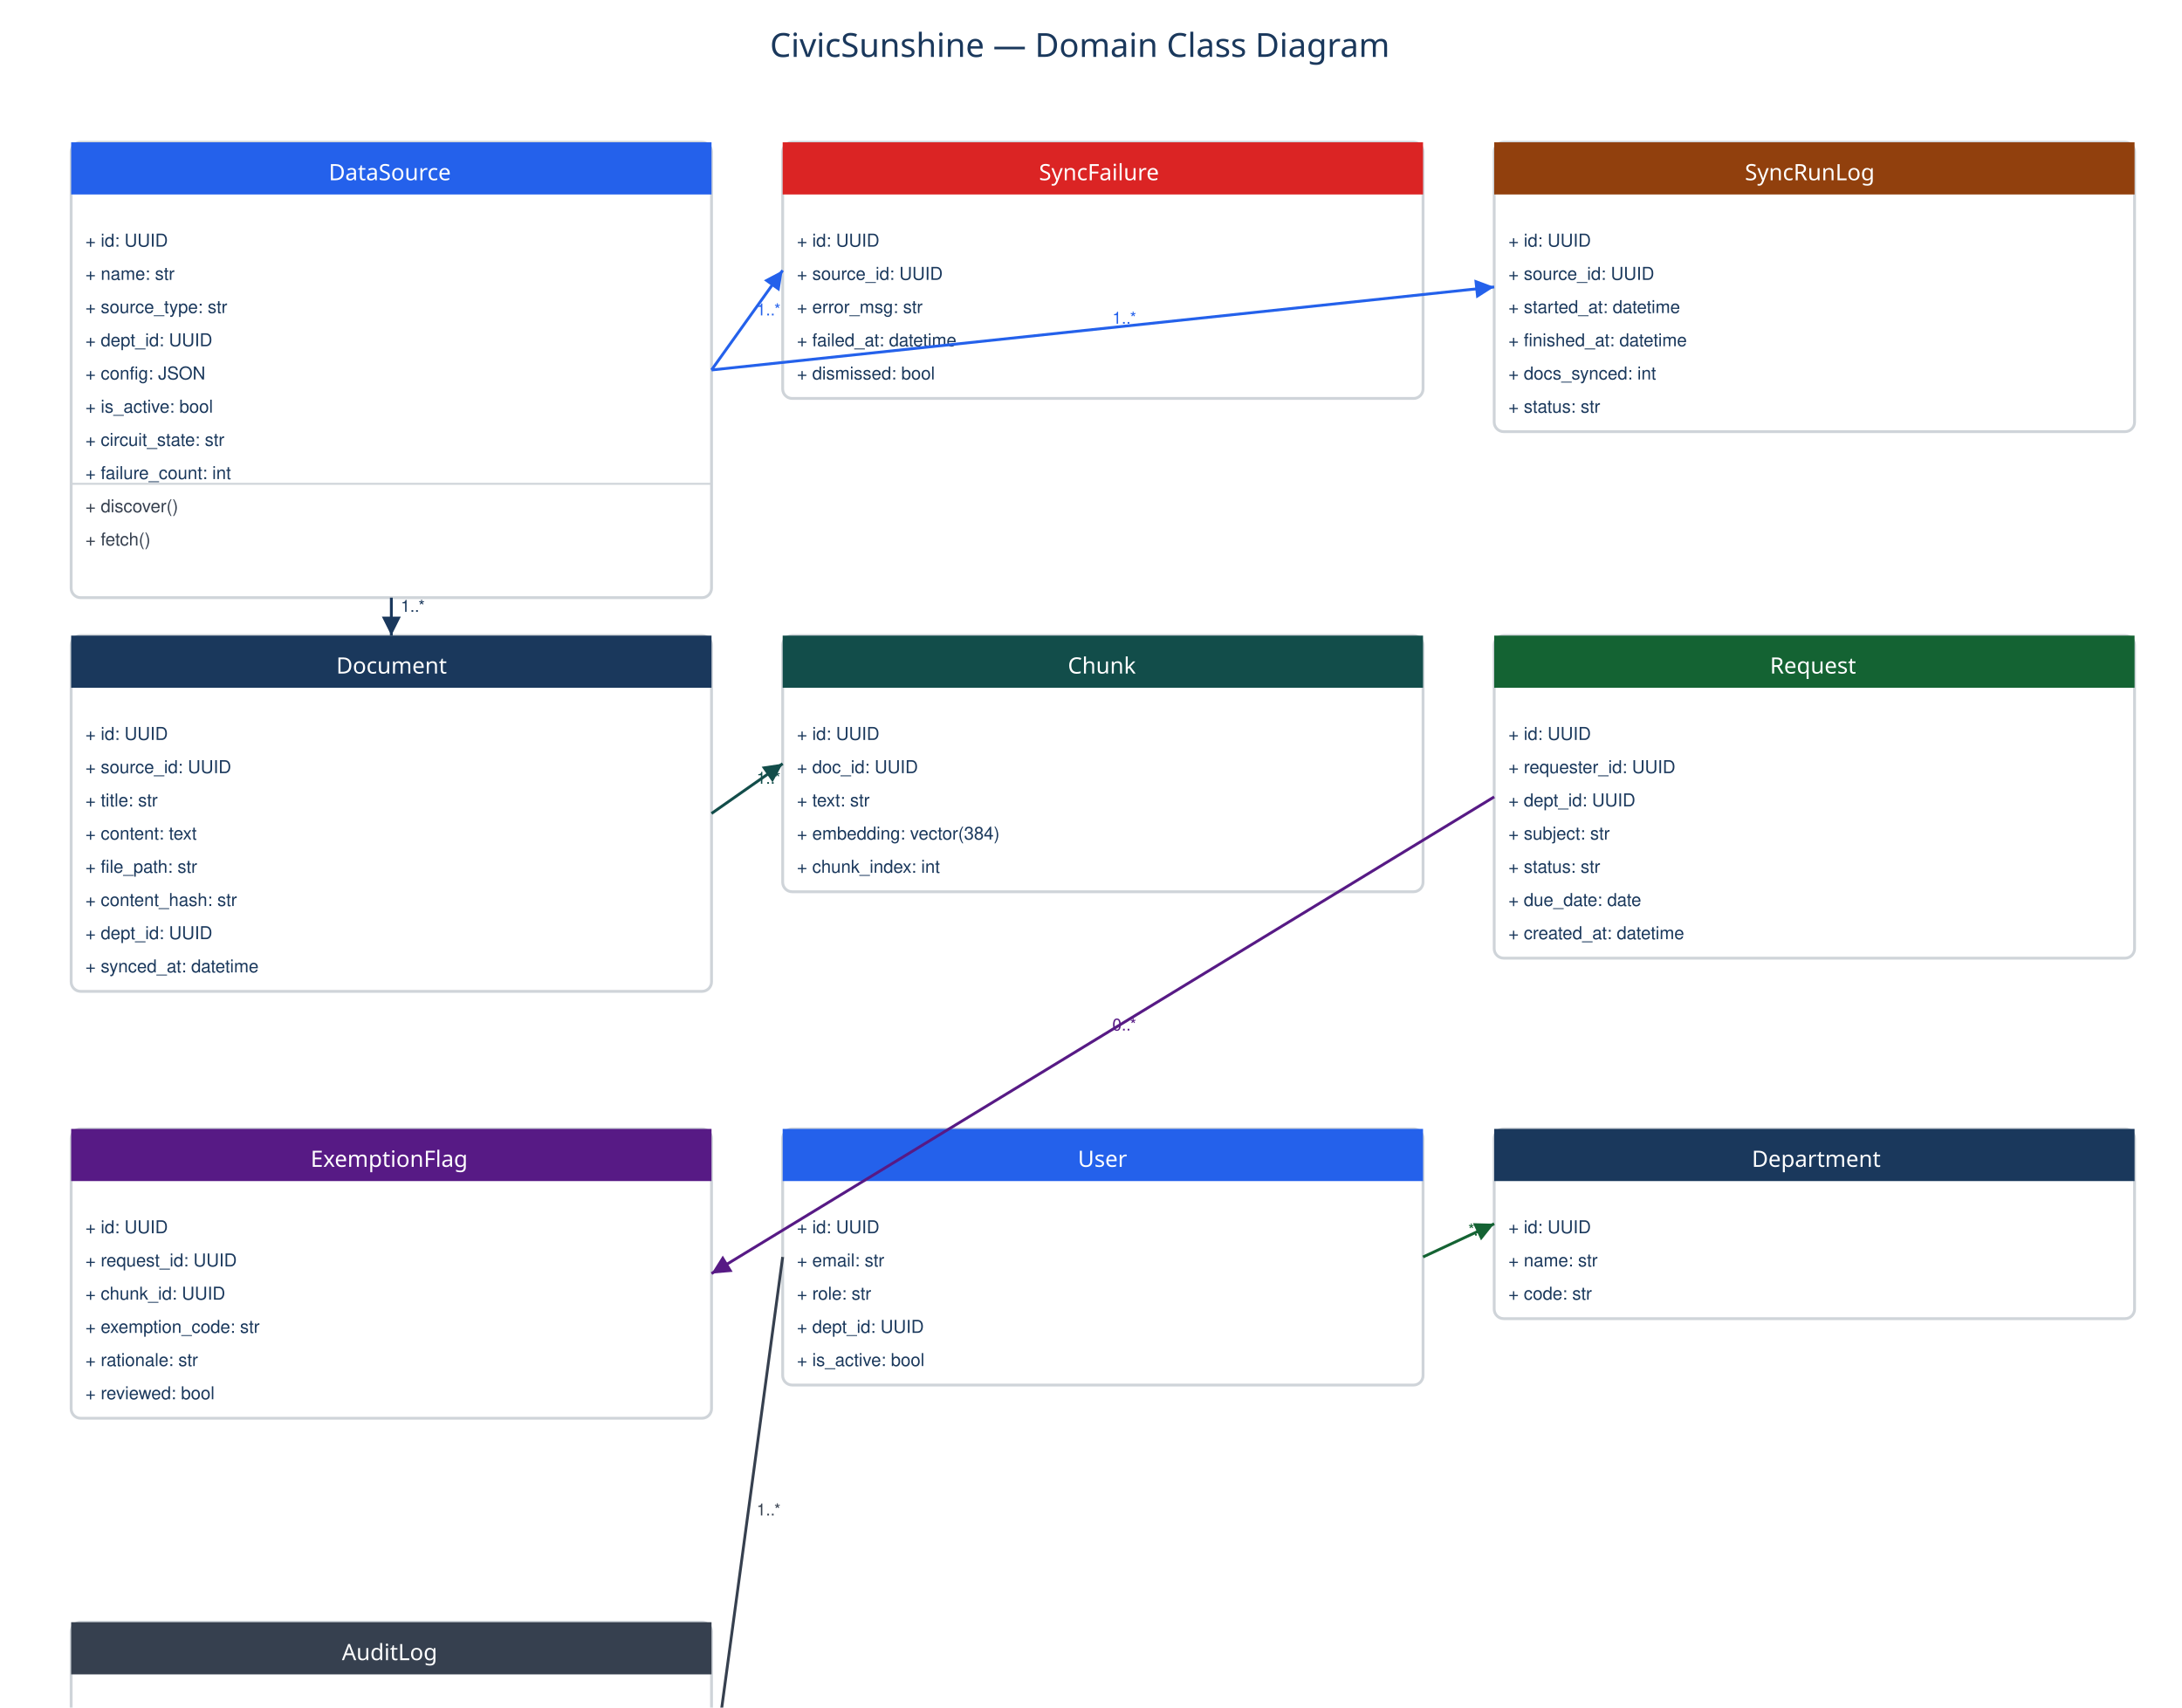
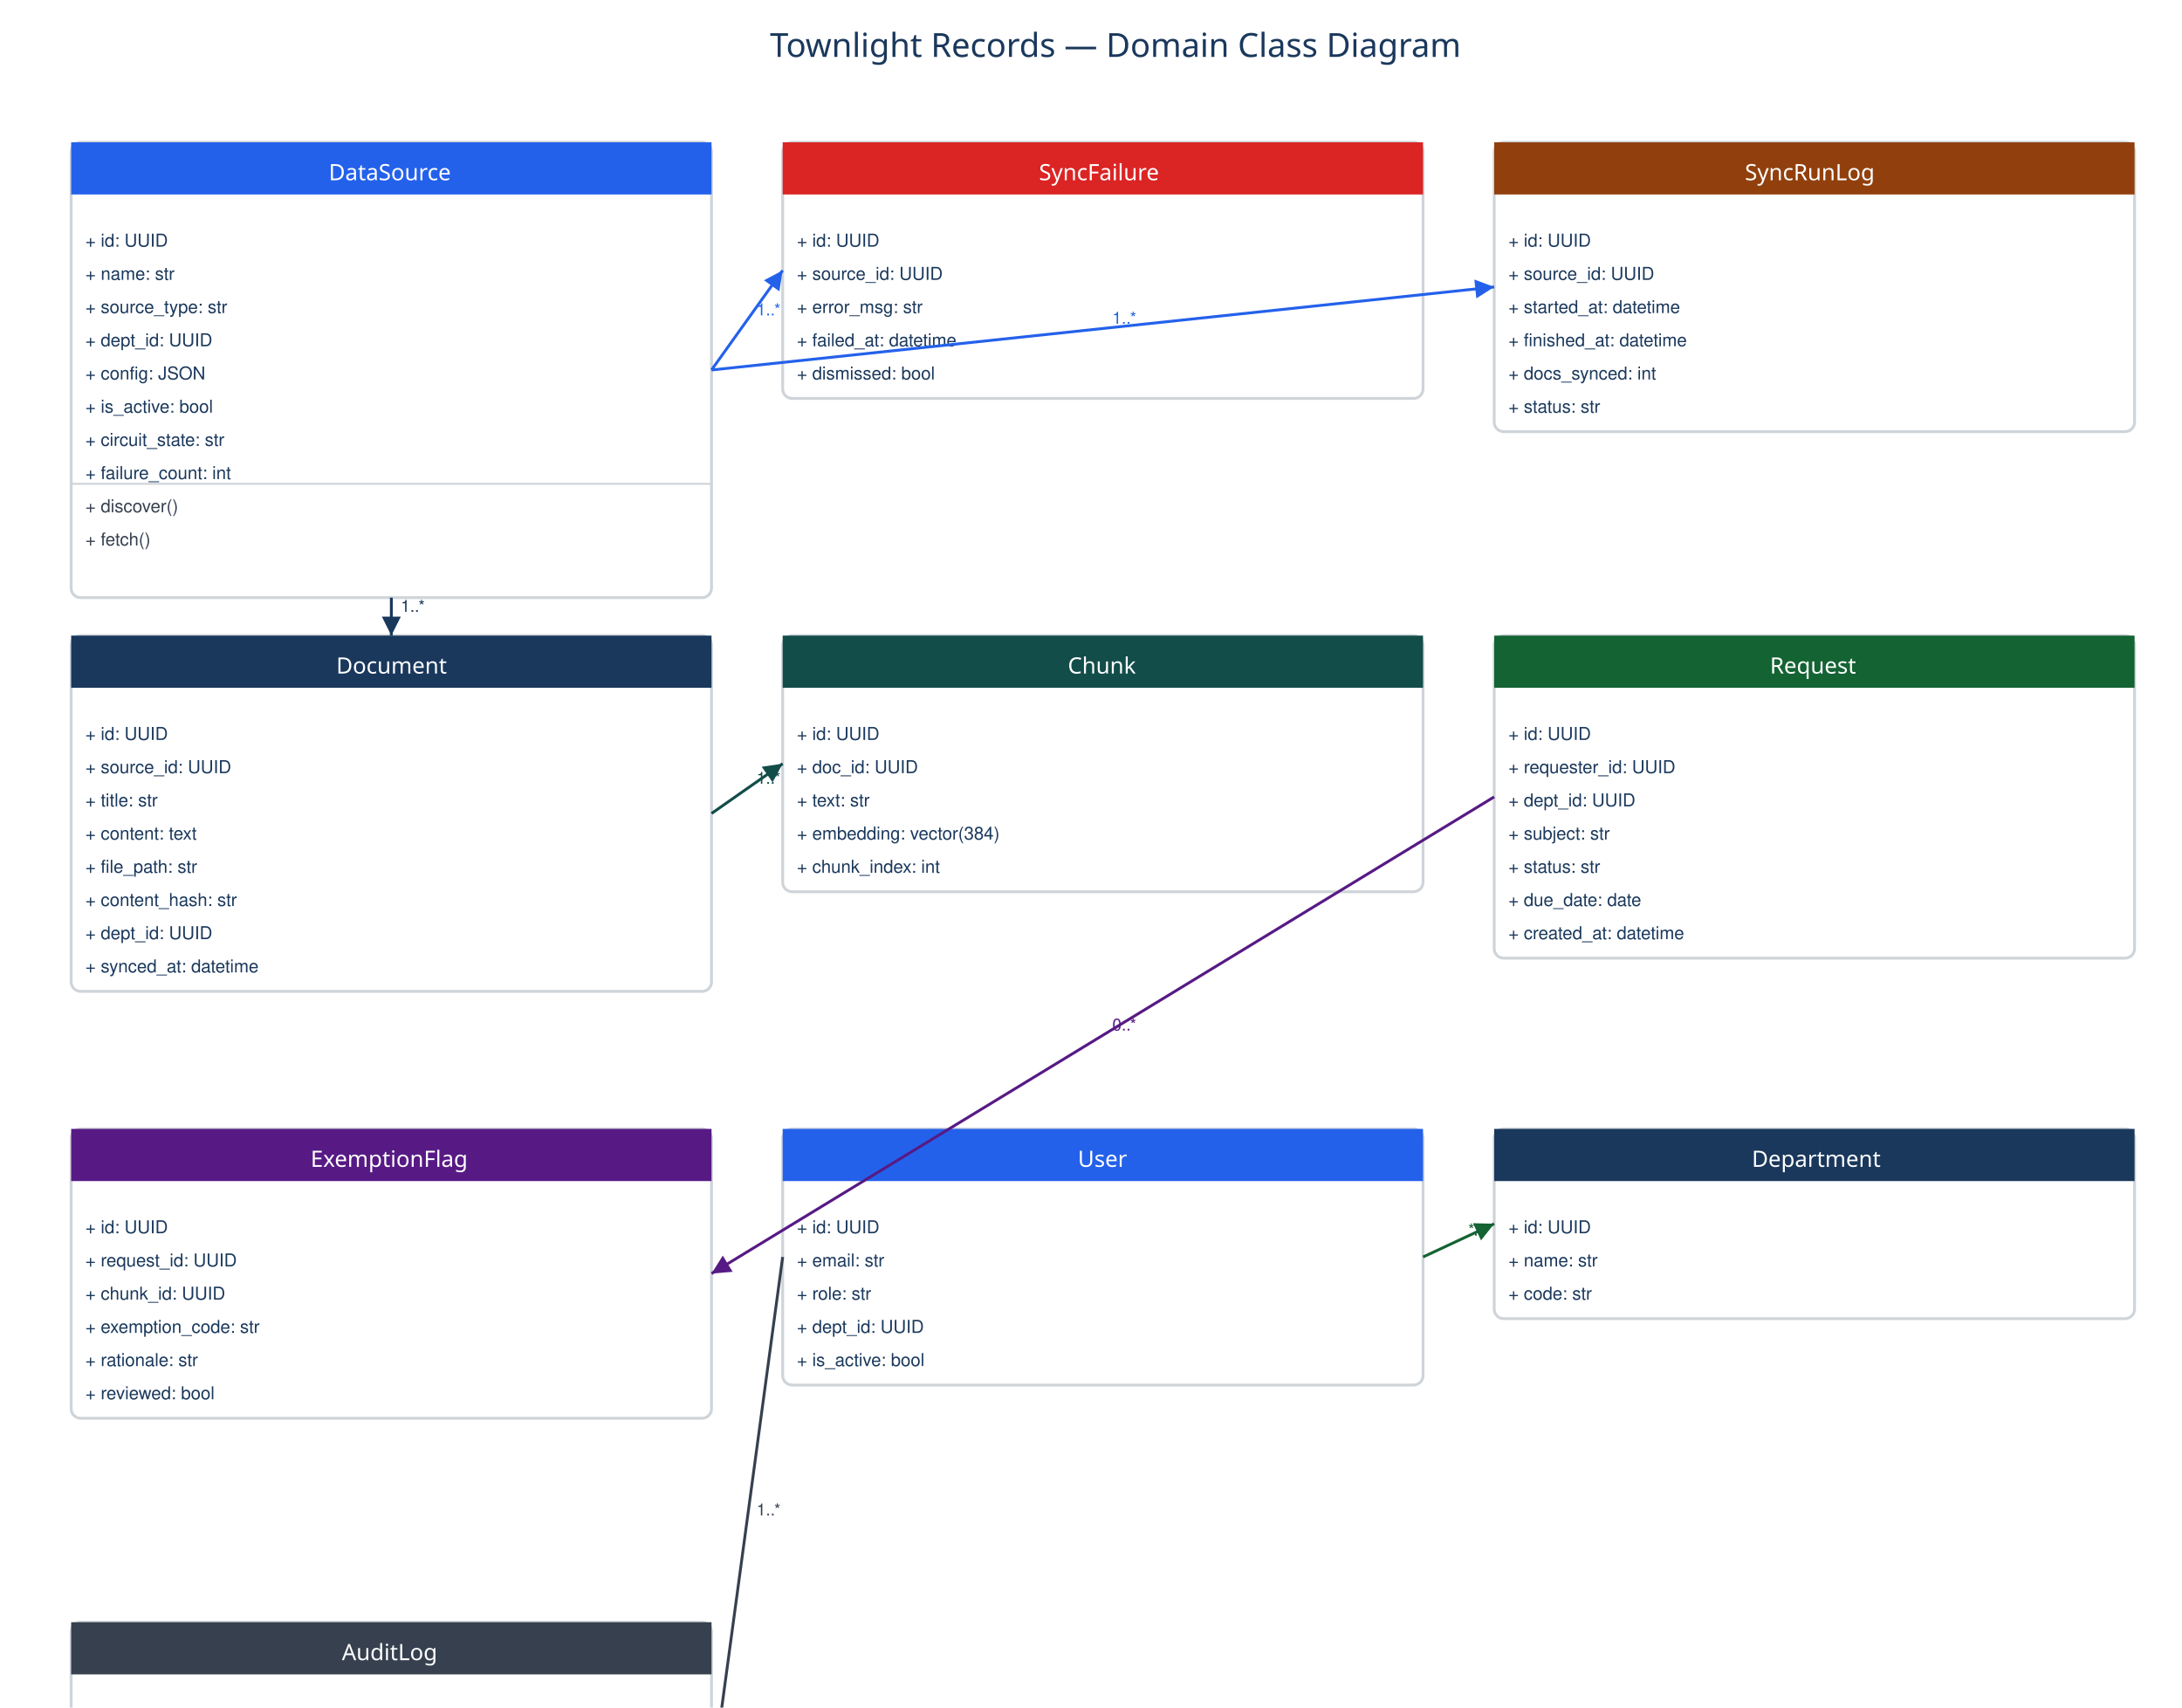
<svg xmlns="http://www.w3.org/2000/svg" width="920" height="720" preserveAspectRatio="xMinYMin meet" viewBox="0 0 920 720" version="1.0" fill-rule="evenodd">
  <clipPath id="clip">
    <rect x="0" y="0" width="920" height="720" />
  </clipPath>
  <g id="group" transform="scale(1,-1) translate(0,-720)" style="clip-path: url(#clip)">
    <g transform="">
      <rect x="0" y="0" width="920" height="720" style="stroke: none; stroke-linecap: butt; stroke-width: 1; fill: rgb(100%,100%,100%); fill-rule: evenodd;" />
-       <text x="324.627" y="696" style="font-family: Helvetica-Bold; font-size: 14px;fill: rgb(10%,22%,36%); stroke:none;" transform="translate(0,1392) scale(1,-1)">CivicSunshine — Domain Class Diagram</text>
+       <text x="324.627" y="696" style="font-family: Helvetica-Bold; font-size: 14px;fill: rgb(10%,22%,36%); stroke:none;" transform="translate(0,1392) scale(1,-1)">Townlight Records — Domain Class Diagram</text>
      <g transform="">
        <rect x="30" y="468" width="270" height="192" rx="4" ry="4" style="stroke: rgb(81%,83%,85%); stroke-linecap: butt; stroke-width: 1.2; fill: rgb(100%,100%,100%); fill-rule: evenodd;" />
        <rect x="30" y="638" width="270" height="22" style="stroke: none; stroke-linecap: butt; stroke-width: 1; fill: rgb(14%,38%,92%); fill-rule: evenodd;" />
        <text x="138.604" y="644" style="font-family: Helvetica-Bold; font-size: 9.5px;fill: rgb(100%,100%,100%); stroke:none;" transform="translate(0,1288) scale(1,-1)">DataSource</text>
        <text x="36" y="616" style="font-family: Helvetica; font-size: 7.5px;fill: rgb(10%,22%,36%); stroke:none;" transform="translate(0,1232) scale(1,-1)">+ id: UUID</text>
        <text x="36" y="602" style="font-family: Helvetica; font-size: 7.5px;fill: rgb(10%,22%,36%); stroke:none;" transform="translate(0,1204) scale(1,-1)">+ name: str</text>
        <text x="36" y="588" style="font-family: Helvetica; font-size: 7.5px;fill: rgb(10%,22%,36%); stroke:none;" transform="translate(0,1176) scale(1,-1)">+ source_type: str</text>
        <text x="36" y="574" style="font-family: Helvetica; font-size: 7.5px;fill: rgb(10%,22%,36%); stroke:none;" transform="translate(0,1148) scale(1,-1)">+ dept_id: UUID</text>
        <text x="36" y="560" style="font-family: Helvetica; font-size: 7.5px;fill: rgb(10%,22%,36%); stroke:none;" transform="translate(0,1120) scale(1,-1)">+ config: JSON</text>
        <text x="36" y="546" style="font-family: Helvetica; font-size: 7.5px;fill: rgb(10%,22%,36%); stroke:none;" transform="translate(0,1092) scale(1,-1)">+ is_active: bool</text>
        <text x="36" y="532" style="font-family: Helvetica; font-size: 7.5px;fill: rgb(10%,22%,36%); stroke:none;" transform="translate(0,1064) scale(1,-1)">+ circuit_state: str</text>
        <text x="36" y="518" style="font-family: Helvetica; font-size: 7.5px;fill: rgb(10%,22%,36%); stroke:none;" transform="translate(0,1036) scale(1,-1)">+ failure_count: int</text>
        <path d="M 30,516 L 300,516 Z" style="stroke: rgb(81%,83%,85%); stroke-linecap: butt; stroke-width: 0.8;" />
        <text x="36" y="504" style="font-family: Helvetica; font-size: 7.5px;fill: rgb(21%,25%,31%); stroke:none;" transform="translate(0,1008) scale(1,-1)">+ discover()</text>
        <text x="36" y="490" style="font-family: Helvetica; font-size: 7.5px;fill: rgb(21%,25%,31%); stroke:none;" transform="translate(0,980) scale(1,-1)">+ fetch()</text>
      </g>
      <g transform="">
        <rect x="330" y="552" width="270" height="108" rx="4" ry="4" style="stroke: rgb(81%,83%,85%); stroke-linecap: butt; stroke-width: 1.2; fill: rgb(100%,100%,100%); fill-rule: evenodd;" />
        <rect x="330" y="638" width="270" height="22" style="stroke: none; stroke-linecap: butt; stroke-width: 1; fill: rgb(86%,14%,14%); fill-rule: evenodd;" />
        <text x="438.072" y="644" style="font-family: Helvetica-Bold; font-size: 9.5px;fill: rgb(100%,100%,100%); stroke:none;" transform="translate(0,1288) scale(1,-1)">SyncFailure</text>
        <text x="336" y="616" style="font-family: Helvetica; font-size: 7.5px;fill: rgb(10%,22%,36%); stroke:none;" transform="translate(0,1232) scale(1,-1)">+ id: UUID</text>
        <text x="336" y="602" style="font-family: Helvetica; font-size: 7.5px;fill: rgb(10%,22%,36%); stroke:none;" transform="translate(0,1204) scale(1,-1)">+ source_id: UUID</text>
        <text x="336" y="588" style="font-family: Helvetica; font-size: 7.5px;fill: rgb(10%,22%,36%); stroke:none;" transform="translate(0,1176) scale(1,-1)">+ error_msg: str</text>
        <text x="336" y="574" style="font-family: Helvetica; font-size: 7.5px;fill: rgb(10%,22%,36%); stroke:none;" transform="translate(0,1148) scale(1,-1)">+ failed_at: datetime</text>
        <text x="336" y="560" style="font-family: Helvetica; font-size: 7.5px;fill: rgb(10%,22%,36%); stroke:none;" transform="translate(0,1120) scale(1,-1)">+ dismissed: bool</text>
      </g>
      <g transform="">
        <rect x="630" y="538" width="270" height="122" rx="4" ry="4" style="stroke: rgb(81%,83%,85%); stroke-linecap: butt; stroke-width: 1.2; fill: rgb(100%,100%,100%); fill-rule: evenodd;" />
        <rect x="630" y="638" width="270" height="22" style="stroke: none; stroke-linecap: butt; stroke-width: 1; fill: rgb(57%,25%,5%); fill-rule: evenodd;" />
        <text x="735.707" y="644" style="font-family: Helvetica-Bold; font-size: 9.5px;fill: rgb(100%,100%,100%); stroke:none;" transform="translate(0,1288) scale(1,-1)">SyncRunLog</text>
        <text x="636" y="616" style="font-family: Helvetica; font-size: 7.5px;fill: rgb(10%,22%,36%); stroke:none;" transform="translate(0,1232) scale(1,-1)">+ id: UUID</text>
        <text x="636" y="602" style="font-family: Helvetica; font-size: 7.5px;fill: rgb(10%,22%,36%); stroke:none;" transform="translate(0,1204) scale(1,-1)">+ source_id: UUID</text>
        <text x="636" y="588" style="font-family: Helvetica; font-size: 7.5px;fill: rgb(10%,22%,36%); stroke:none;" transform="translate(0,1176) scale(1,-1)">+ started_at: datetime</text>
        <text x="636" y="574" style="font-family: Helvetica; font-size: 7.5px;fill: rgb(10%,22%,36%); stroke:none;" transform="translate(0,1148) scale(1,-1)">+ finished_at: datetime</text>
        <text x="636" y="560" style="font-family: Helvetica; font-size: 7.5px;fill: rgb(10%,22%,36%); stroke:none;" transform="translate(0,1120) scale(1,-1)">+ docs_synced: int</text>
        <text x="636" y="546" style="font-family: Helvetica; font-size: 7.5px;fill: rgb(10%,22%,36%); stroke:none;" transform="translate(0,1092) scale(1,-1)">+ status: str</text>
      </g>
      <g transform="">
        <rect x="30" y="302" width="270" height="150" rx="4" ry="4" style="stroke: rgb(81%,83%,85%); stroke-linecap: butt; stroke-width: 1.2; fill: rgb(100%,100%,100%); fill-rule: evenodd;" />
        <rect x="30" y="430" width="270" height="22" style="stroke: none; stroke-linecap: butt; stroke-width: 1; fill: rgb(10%,22%,36%); fill-rule: evenodd;" />
        <text x="141.777" y="436" style="font-family: Helvetica-Bold; font-size: 9.5px;fill: rgb(100%,100%,100%); stroke:none;" transform="translate(0,872) scale(1,-1)">Document</text>
        <text x="36" y="408" style="font-family: Helvetica; font-size: 7.5px;fill: rgb(10%,22%,36%); stroke:none;" transform="translate(0,816) scale(1,-1)">+ id: UUID</text>
        <text x="36" y="394" style="font-family: Helvetica; font-size: 7.5px;fill: rgb(10%,22%,36%); stroke:none;" transform="translate(0,788) scale(1,-1)">+ source_id: UUID</text>
        <text x="36" y="380" style="font-family: Helvetica; font-size: 7.5px;fill: rgb(10%,22%,36%); stroke:none;" transform="translate(0,760) scale(1,-1)">+ title: str</text>
        <text x="36" y="366" style="font-family: Helvetica; font-size: 7.5px;fill: rgb(10%,22%,36%); stroke:none;" transform="translate(0,732) scale(1,-1)">+ content: text</text>
        <text x="36" y="352" style="font-family: Helvetica; font-size: 7.5px;fill: rgb(10%,22%,36%); stroke:none;" transform="translate(0,704) scale(1,-1)">+ file_path: str</text>
        <text x="36" y="338" style="font-family: Helvetica; font-size: 7.5px;fill: rgb(10%,22%,36%); stroke:none;" transform="translate(0,676) scale(1,-1)">+ content_hash: str</text>
        <text x="36" y="324" style="font-family: Helvetica; font-size: 7.5px;fill: rgb(10%,22%,36%); stroke:none;" transform="translate(0,648) scale(1,-1)">+ dept_id: UUID</text>
        <text x="36" y="310" style="font-family: Helvetica; font-size: 7.5px;fill: rgb(10%,22%,36%); stroke:none;" transform="translate(0,620) scale(1,-1)">+ synced_at: datetime</text>
      </g>
      <g transform="">
        <rect x="330" y="344" width="270" height="108" rx="4" ry="4" style="stroke: rgb(81%,83%,85%); stroke-linecap: butt; stroke-width: 1.2; fill: rgb(100%,100%,100%); fill-rule: evenodd;" />
        <rect x="330" y="430" width="270" height="22" style="stroke: none; stroke-linecap: butt; stroke-width: 1; fill: rgb(7%,30%,29%); fill-rule: evenodd;" />
        <text x="450.223" y="436" style="font-family: Helvetica-Bold; font-size: 9.5px;fill: rgb(100%,100%,100%); stroke:none;" transform="translate(0,872) scale(1,-1)">Chunk</text>
        <text x="336" y="408" style="font-family: Helvetica; font-size: 7.5px;fill: rgb(10%,22%,36%); stroke:none;" transform="translate(0,816) scale(1,-1)">+ id: UUID</text>
        <text x="336" y="394" style="font-family: Helvetica; font-size: 7.5px;fill: rgb(10%,22%,36%); stroke:none;" transform="translate(0,788) scale(1,-1)">+ doc_id: UUID</text>
        <text x="336" y="380" style="font-family: Helvetica; font-size: 7.5px;fill: rgb(10%,22%,36%); stroke:none;" transform="translate(0,760) scale(1,-1)">+ text: str</text>
        <text x="336" y="366" style="font-family: Helvetica; font-size: 7.5px;fill: rgb(10%,22%,36%); stroke:none;" transform="translate(0,732) scale(1,-1)">+ embedding: vector(384)</text>
        <text x="336" y="352" style="font-family: Helvetica; font-size: 7.5px;fill: rgb(10%,22%,36%); stroke:none;" transform="translate(0,704) scale(1,-1)">+ chunk_index: int</text>
      </g>
      <g transform="">
        <rect x="630" y="316" width="270" height="136" rx="4" ry="4" style="stroke: rgb(81%,83%,85%); stroke-linecap: butt; stroke-width: 1.2; fill: rgb(100%,100%,100%); fill-rule: evenodd;" />
        <rect x="630" y="430" width="270" height="22" style="stroke: none; stroke-linecap: butt; stroke-width: 1; fill: rgb(8%,39%,20%); fill-rule: evenodd;" />
        <text x="746.261" y="436" style="font-family: Helvetica-Bold; font-size: 9.5px;fill: rgb(100%,100%,100%); stroke:none;" transform="translate(0,872) scale(1,-1)">Request</text>
        <text x="636" y="408" style="font-family: Helvetica; font-size: 7.5px;fill: rgb(10%,22%,36%); stroke:none;" transform="translate(0,816) scale(1,-1)">+ id: UUID</text>
        <text x="636" y="394" style="font-family: Helvetica; font-size: 7.5px;fill: rgb(10%,22%,36%); stroke:none;" transform="translate(0,788) scale(1,-1)">+ requester_id: UUID</text>
        <text x="636" y="380" style="font-family: Helvetica; font-size: 7.5px;fill: rgb(10%,22%,36%); stroke:none;" transform="translate(0,760) scale(1,-1)">+ dept_id: UUID</text>
        <text x="636" y="366" style="font-family: Helvetica; font-size: 7.5px;fill: rgb(10%,22%,36%); stroke:none;" transform="translate(0,732) scale(1,-1)">+ subject: str</text>
        <text x="636" y="352" style="font-family: Helvetica; font-size: 7.5px;fill: rgb(10%,22%,36%); stroke:none;" transform="translate(0,704) scale(1,-1)">+ status: str</text>
        <text x="636" y="338" style="font-family: Helvetica; font-size: 7.5px;fill: rgb(10%,22%,36%); stroke:none;" transform="translate(0,676) scale(1,-1)">+ due_date: date</text>
        <text x="636" y="324" style="font-family: Helvetica; font-size: 7.5px;fill: rgb(10%,22%,36%); stroke:none;" transform="translate(0,648) scale(1,-1)">+ created_at: datetime</text>
      </g>
      <g transform="">
        <rect x="30" y="122" width="270" height="122" rx="4" ry="4" style="stroke: rgb(81%,83%,85%); stroke-linecap: butt; stroke-width: 1.2; fill: rgb(100%,100%,100%); fill-rule: evenodd;" />
        <rect x="30" y="222" width="270" height="22" style="stroke: none; stroke-linecap: butt; stroke-width: 1; fill: rgb(34%,10%,52%); fill-rule: evenodd;" />
        <text x="130.952" y="228" style="font-family: Helvetica-Bold; font-size: 9.5px;fill: rgb(100%,100%,100%); stroke:none;" transform="translate(0,456) scale(1,-1)">ExemptionFlag</text>
        <text x="36" y="200" style="font-family: Helvetica; font-size: 7.5px;fill: rgb(10%,22%,36%); stroke:none;" transform="translate(0,400) scale(1,-1)">+ id: UUID</text>
        <text x="36" y="186" style="font-family: Helvetica; font-size: 7.5px;fill: rgb(10%,22%,36%); stroke:none;" transform="translate(0,372) scale(1,-1)">+ request_id: UUID</text>
        <text x="36" y="172" style="font-family: Helvetica; font-size: 7.5px;fill: rgb(10%,22%,36%); stroke:none;" transform="translate(0,344) scale(1,-1)">+ chunk_id: UUID</text>
        <text x="36" y="158" style="font-family: Helvetica; font-size: 7.5px;fill: rgb(10%,22%,36%); stroke:none;" transform="translate(0,316) scale(1,-1)">+ exemption_code: str</text>
        <text x="36" y="144" style="font-family: Helvetica; font-size: 7.5px;fill: rgb(10%,22%,36%); stroke:none;" transform="translate(0,288) scale(1,-1)">+ rationale: str</text>
        <text x="36" y="130" style="font-family: Helvetica; font-size: 7.5px;fill: rgb(10%,22%,36%); stroke:none;" transform="translate(0,260) scale(1,-1)">+ reviewed: bool</text>
      </g>
      <g transform="">
        <rect x="330" y="136" width="270" height="108" rx="4" ry="4" style="stroke: rgb(81%,83%,85%); stroke-linecap: butt; stroke-width: 1.2; fill: rgb(100%,100%,100%); fill-rule: evenodd;" />
        <rect x="330" y="222" width="270" height="22" style="stroke: none; stroke-linecap: butt; stroke-width: 1; fill: rgb(14%,38%,92%); fill-rule: evenodd;" />
        <text x="454.441" y="228" style="font-family: Helvetica-Bold; font-size: 9.5px;fill: rgb(100%,100%,100%); stroke:none;" transform="translate(0,456) scale(1,-1)">User</text>
        <text x="336" y="200" style="font-family: Helvetica; font-size: 7.5px;fill: rgb(10%,22%,36%); stroke:none;" transform="translate(0,400) scale(1,-1)">+ id: UUID</text>
        <text x="336" y="186" style="font-family: Helvetica; font-size: 7.5px;fill: rgb(10%,22%,36%); stroke:none;" transform="translate(0,372) scale(1,-1)">+ email: str</text>
        <text x="336" y="172" style="font-family: Helvetica; font-size: 7.5px;fill: rgb(10%,22%,36%); stroke:none;" transform="translate(0,344) scale(1,-1)">+ role: str</text>
        <text x="336" y="158" style="font-family: Helvetica; font-size: 7.5px;fill: rgb(10%,22%,36%); stroke:none;" transform="translate(0,316) scale(1,-1)">+ dept_id: UUID</text>
        <text x="336" y="144" style="font-family: Helvetica; font-size: 7.5px;fill: rgb(10%,22%,36%); stroke:none;" transform="translate(0,288) scale(1,-1)">+ is_active: bool</text>
      </g>
      <g transform="">
        <rect x="630" y="164" width="270" height="80" rx="4" ry="4" style="stroke: rgb(81%,83%,85%); stroke-linecap: butt; stroke-width: 1.2; fill: rgb(100%,100%,100%); fill-rule: evenodd;" />
        <rect x="630" y="222" width="270" height="22" style="stroke: none; stroke-linecap: butt; stroke-width: 1; fill: rgb(10%,22%,36%); fill-rule: evenodd;" />
        <text x="738.609" y="228" style="font-family: Helvetica-Bold; font-size: 9.5px;fill: rgb(100%,100%,100%); stroke:none;" transform="translate(0,456) scale(1,-1)">Department</text>
        <text x="636" y="200" style="font-family: Helvetica; font-size: 7.5px;fill: rgb(10%,22%,36%); stroke:none;" transform="translate(0,400) scale(1,-1)">+ id: UUID</text>
        <text x="636" y="186" style="font-family: Helvetica; font-size: 7.5px;fill: rgb(10%,22%,36%); stroke:none;" transform="translate(0,372) scale(1,-1)">+ name: str</text>
        <text x="636" y="172" style="font-family: Helvetica; font-size: 7.5px;fill: rgb(10%,22%,36%); stroke:none;" transform="translate(0,344) scale(1,-1)">+ code: str</text>
      </g>
      <g transform="">
        <rect x="30" y="-100" width="270" height="136" rx="4" ry="4" style="stroke: rgb(81%,83%,85%); stroke-linecap: butt; stroke-width: 1.2; fill: rgb(100%,100%,100%); fill-rule: evenodd;" />
        <rect x="30" y="14" width="270" height="22" style="stroke: none; stroke-linecap: butt; stroke-width: 1; fill: rgb(21%,25%,31%); fill-rule: evenodd;" />
        <text x="144.157" y="20" style="font-family: Helvetica-Bold; font-size: 9.5px;fill: rgb(100%,100%,100%); stroke:none;" transform="translate(0,40) scale(1,-1)">AuditLog</text>
        <text x="36" y="-8" style="font-family: Helvetica; font-size: 7.5px;fill: rgb(10%,22%,36%); stroke:none;" transform="translate(0,-16) scale(1,-1)">+ id: UUID</text>
        <text x="36" y="-22" style="font-family: Helvetica; font-size: 7.5px;fill: rgb(10%,22%,36%); stroke:none;" transform="translate(0,-44) scale(1,-1)">+ user_id: UUID</text>
        <text x="36" y="-36" style="font-family: Helvetica; font-size: 7.5px;fill: rgb(10%,22%,36%); stroke:none;" transform="translate(0,-72) scale(1,-1)">+ action: str</text>
        <text x="36" y="-50" style="font-family: Helvetica; font-size: 7.5px;fill: rgb(10%,22%,36%); stroke:none;" transform="translate(0,-100) scale(1,-1)">+ entity: str</text>
        <text x="36" y="-64" style="font-family: Helvetica; font-size: 7.5px;fill: rgb(10%,22%,36%); stroke:none;" transform="translate(0,-128) scale(1,-1)">+ entity_id: UUID</text>
        <text x="36" y="-78" style="font-family: Helvetica; font-size: 7.5px;fill: rgb(10%,22%,36%); stroke:none;" transform="translate(0,-156) scale(1,-1)">+ timestamp: datetime</text>
        <text x="36" y="-92" style="font-family: Helvetica; font-size: 7.5px;fill: rgb(10%,22%,36%); stroke:none;" transform="translate(0,-184) scale(1,-1)">+ detail: JSON</text>
      </g>
      <g transform="">
        <path d="M 300,564 L 330,606 Z" style="stroke: rgb(14%,38%,92%); stroke-linecap: butt; stroke-width: 1.2;" />
        <polygon points="330 606, 322.095 601.815, 328.605 597.165" style="stroke: rgb(14%,38%,92%); stroke-linecap: butt; stroke-width: 0; fill: rgb(14%,38%,92%); fill-rule: evenodd;" />
        <text x="319.0" y="587.0" style="font-family: Helvetica; font-size: 7px;fill: rgb(14%,38%,92%); stroke:none;" transform="translate(0,1174) scale(1,-1)">1..*</text>
      </g>
      <g transform="">
        <path d="M 300,564 L 630,599 Z" style="stroke: rgb(14%,38%,92%); stroke-linecap: butt; stroke-width: 1.2;" />
        <polygon points="630 599, 621.623 602.134, 622.466 594.179" style="stroke: rgb(14%,38%,92%); stroke-linecap: butt; stroke-width: 0; fill: rgb(14%,38%,92%); fill-rule: evenodd;" />
        <text x="469.0" y="583.5" style="font-family: Helvetica; font-size: 7px;fill: rgb(14%,38%,92%); stroke:none;" transform="translate(0,1167) scale(1,-1)">1..*</text>
      </g>
      <g transform="">
        <path d="M 165,468 L 165,452 Z" style="stroke: rgb(10%,22%,36%); stroke-linecap: butt; stroke-width: 1.2;" />
        <polygon points="165 452, 169 460, 161 460" style="stroke: rgb(10%,22%,36%); stroke-linecap: butt; stroke-width: 0; fill: rgb(10%,22%,36%); fill-rule: evenodd;" />
        <text x="169.0" y="462.0" style="font-family: Helvetica; font-size: 7px;fill: rgb(10%,22%,36%); stroke:none;" transform="translate(0,924) scale(1,-1)">1..*</text>
      </g>
      <g transform="">
        <path d="M 300,377 L 330,398 Z" style="stroke: rgb(7%,30%,29%); stroke-linecap: butt; stroke-width: 1.2;" />
        <polygon points="330 398, 321.152 396.689, 325.74 390.135" style="stroke: rgb(7%,30%,29%); stroke-linecap: butt; stroke-width: 0; fill: rgb(7%,30%,29%); fill-rule: evenodd;" />
        <text x="319.0" y="389.5" style="font-family: Helvetica; font-size: 7px;fill: rgb(7%,30%,29%); stroke:none;" transform="translate(0,779) scale(1,-1)">1..*</text>
      </g>
      <g transform="">
        <path d="M 630,384 L 300,183 Z" style="stroke: rgb(34%,10%,52%); stroke-linecap: butt; stroke-width: 1.2;" />
        <polygon points="300 183, 308.913 183.745, 304.752 190.578" style="stroke: rgb(34%,10%,52%); stroke-linecap: butt; stroke-width: 0; fill: rgb(34%,10%,52%); fill-rule: evenodd;" />
        <text x="469.0" y="285.5" style="font-family: Helvetica; font-size: 7px;fill: rgb(34%,10%,52%); stroke:none;" transform="translate(0,571) scale(1,-1)">0..*</text>
      </g>
      <g transform="">
        <path d="M 600,190 L 630,204 Z" style="stroke: rgb(8%,39%,20%); stroke-linecap: butt; stroke-width: 1.2;" />
        <polygon points="630 204, 621.059 204.242, 624.442 196.992" style="stroke: rgb(8%,39%,20%); stroke-linecap: butt; stroke-width: 0; fill: rgb(8%,39%,20%); fill-rule: evenodd;" />
        <text x="619.0" y="199.0" style="font-family: Helvetica; font-size: 7px;fill: rgb(8%,39%,20%); stroke:none;" transform="translate(0,398) scale(1,-1)">*.1</text>
      </g>
      <g transform="">
        <path d="M 330,190 L 300,-32 Z" style="stroke: rgb(21%,25%,31%); stroke-linecap: butt; stroke-width: 1.2;" />
        <polygon points="300 -32, 305.035 -24.608, 297.107 -23.536" style="stroke: rgb(21%,25%,31%); stroke-linecap: butt; stroke-width: 0; fill: rgb(21%,25%,31%); fill-rule: evenodd;" />
        <text x="319.0" y="81.0" style="font-family: Helvetica; font-size: 7px;fill: rgb(21%,25%,31%); stroke:none;" transform="translate(0,162) scale(1,-1)">1..*</text>
      </g>
    </g>
  </g>
</svg>
